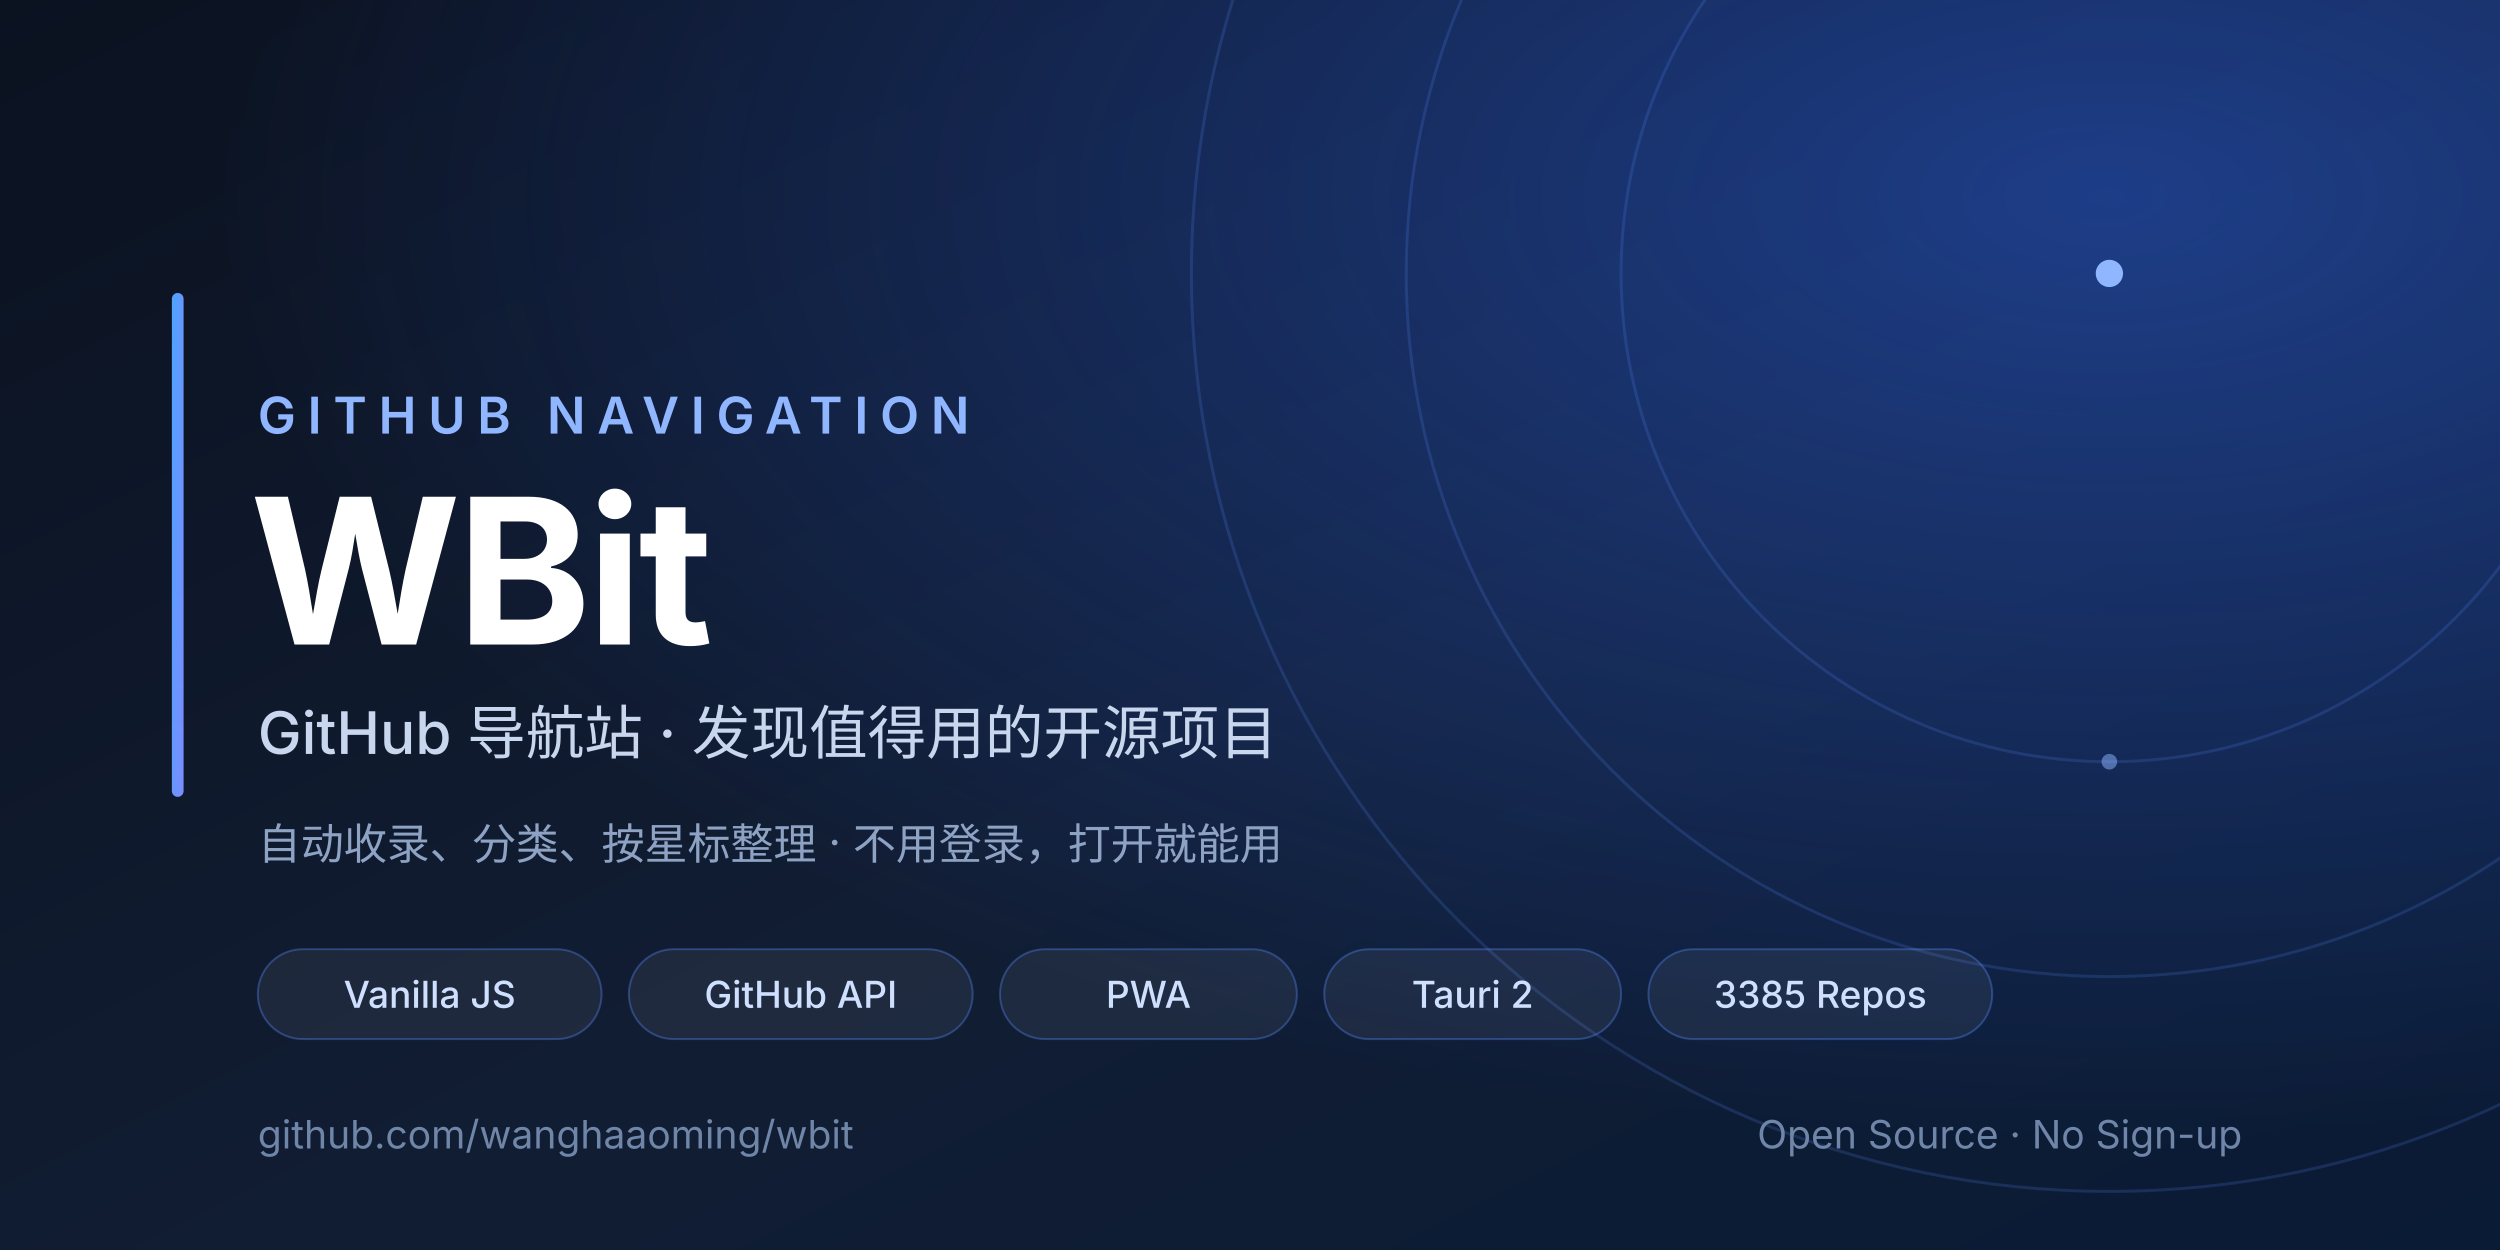
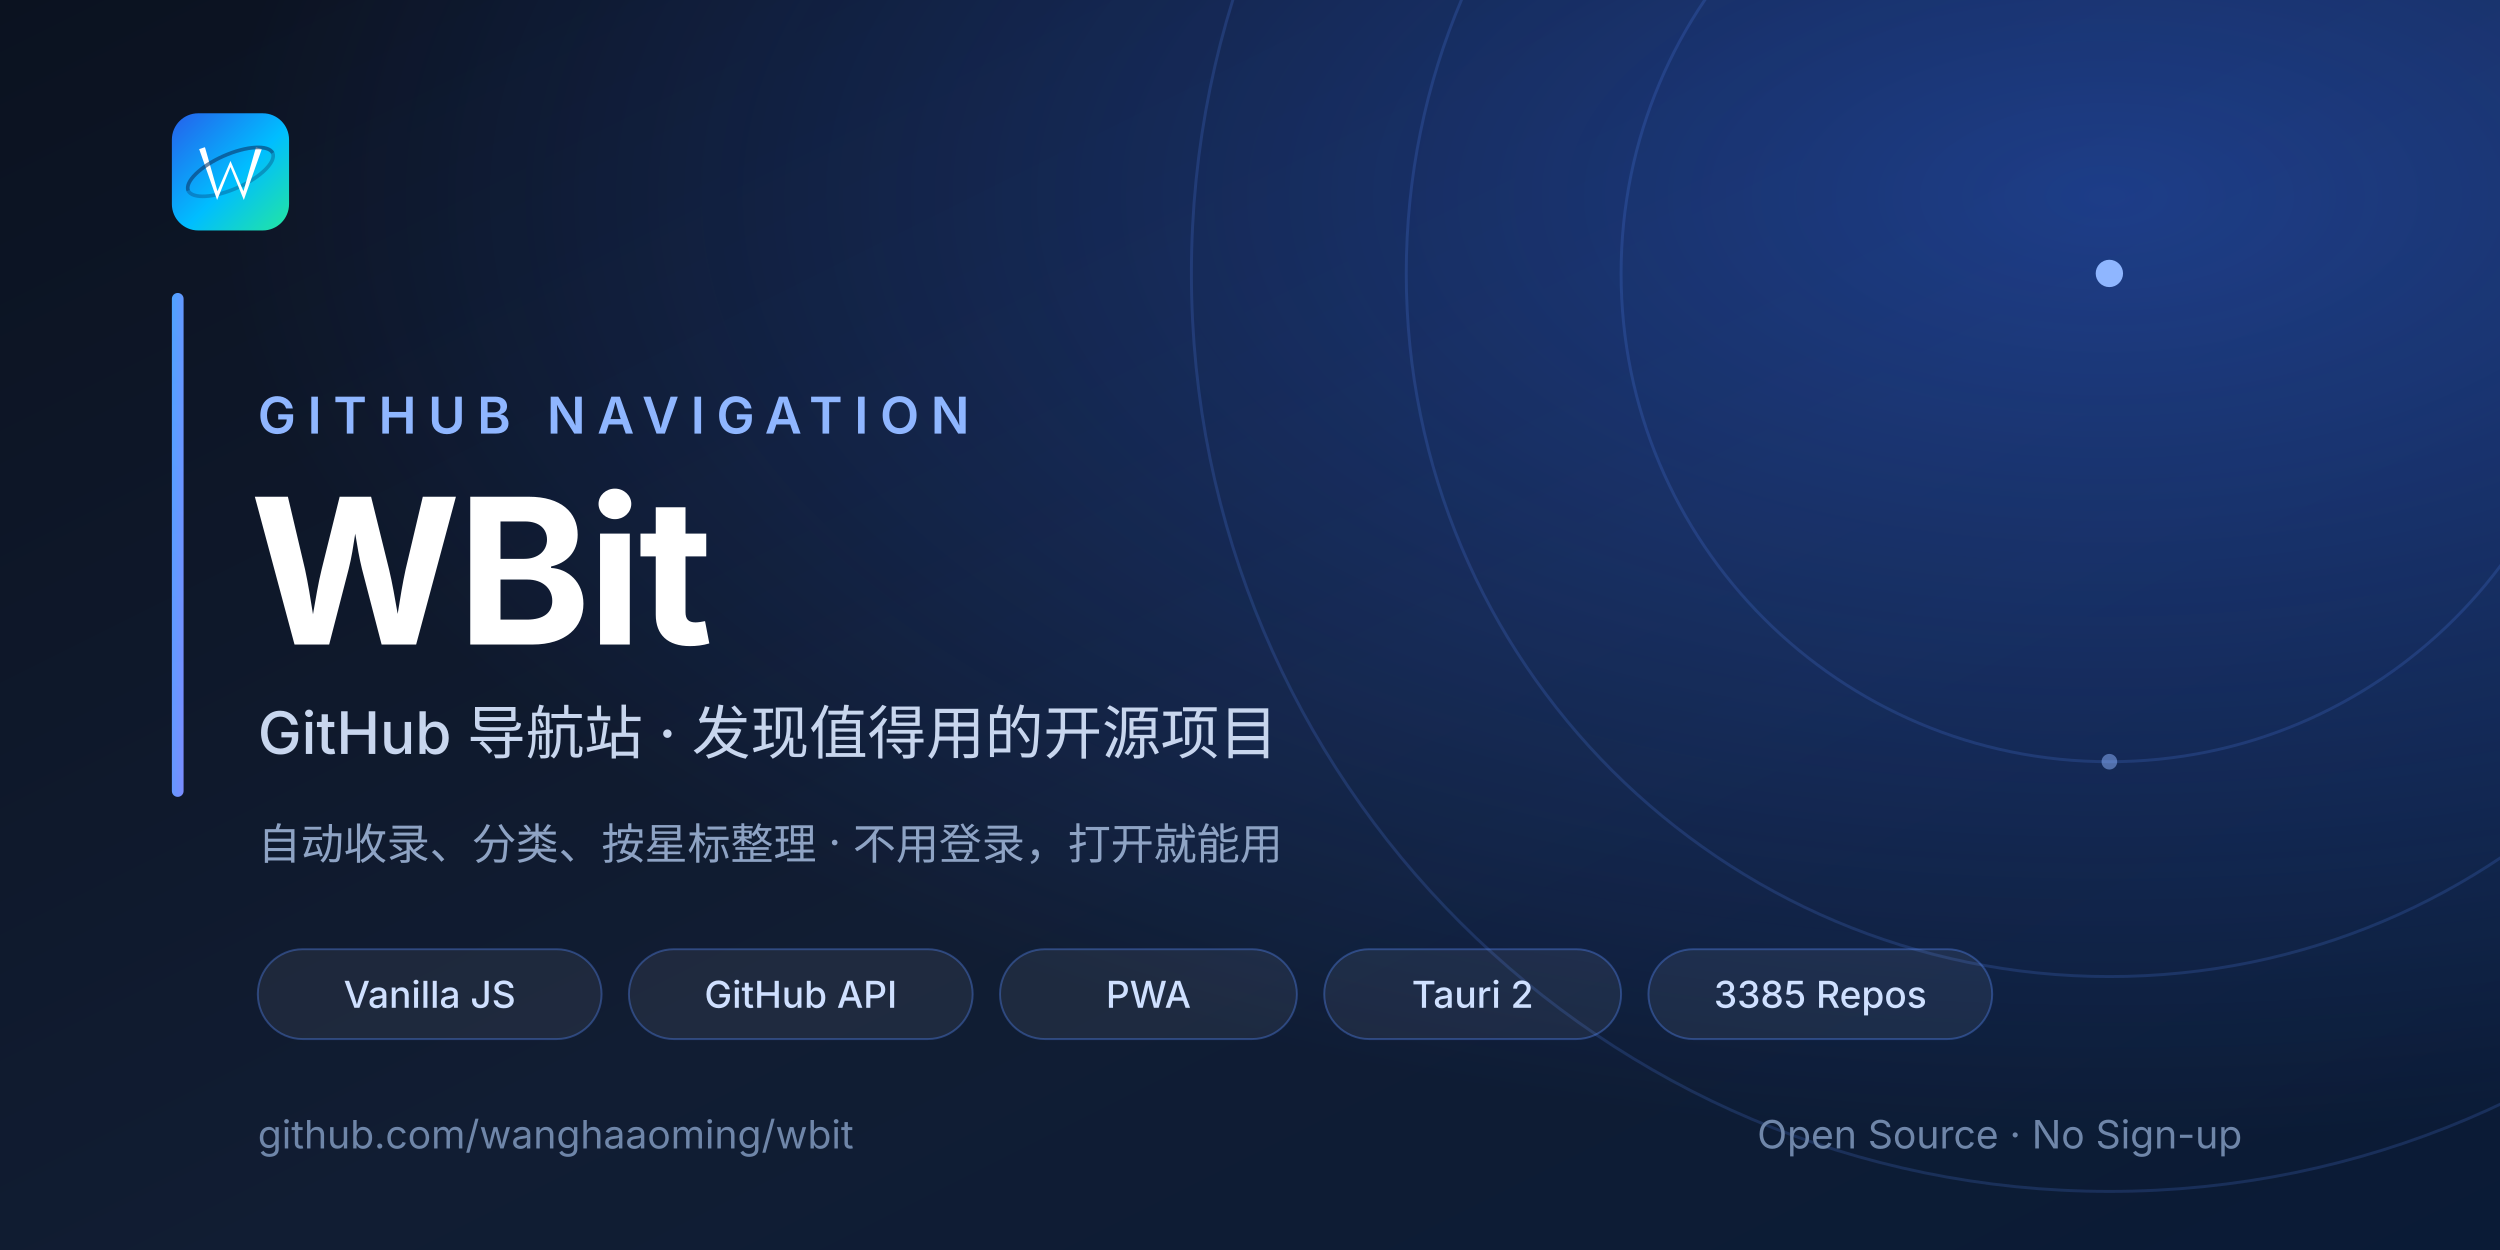
<svg xmlns="http://www.w3.org/2000/svg" width="1280" height="640" viewBox="0 0 1280 640" role="img" aria-labelledby="title desc">
  <defs>
    <linearGradient id="bg" x1="0" y1="0" x2="1" y2="1">
      <stop offset="0" stop-color="#0b1220" />
      <stop offset="0.55" stop-color="#111d33" />
      <stop offset="1" stop-color="#0a1b36" />
    </linearGradient>
    <linearGradient id="accent" x1="0" y1="0" x2="1" y2="1">
      <stop offset="0" stop-color="#4da3ff" />
      <stop offset="1" stop-color="#7c8cff" />
    </linearGradient>
    <radialGradient id="glow" cx="0.84" cy="0.16" r="0.75">
      <stop offset="0" stop-color="#2f6bff" stop-opacity="0.42" />
      <stop offset="1" stop-color="#2f6bff" stop-opacity="0" />
    </radialGradient>
+     <linearGradient id="markBg" x1="0" y1="0" x2="1" y2="1">
+       <stop offset="0" stop-color="#2660EB" />
+       <stop offset="0.55" stop-color="#00BEFF" />
+       <stop offset="1" stop-color="#23E6A0" />
+     </linearGradient>
+     <clipPath id="markClip">
+       <rect width="40" height="40" rx="9" />
+     </clipPath>
  </defs>
  <rect width="1280" height="640" fill="url(#bg)" />
  <rect width="1280" height="640" fill="url(#glow)" />
  <g fill="none" stroke="#5b8cff" stroke-opacity="0.18" stroke-width="1.5">
    <circle cx="1080" cy="140" r="250" />
    <circle cx="1080" cy="140" r="360" />
    <circle cx="1080" cy="140" r="470" />
  </g>
  <circle cx="1080" cy="140" r="7" fill="#8fb6ff" />
  <circle cx="1330" cy="140" r="5" fill="#8fb6ff" fill-opacity="0.65" />
  <circle cx="1080" cy="390" r="4" fill="#8fb6ff" fill-opacity="0.5" />
+   <g transform="translate(88 58) scale(1.5)">
+     <g clip-path="url(#markClip)">
+       <rect width="40" height="40" fill="url(#markBg)" />
+       <path d="M5.57 26.43A15.80 6.00 -24 0 0 34.43 13.57" fill="none" stroke="#0B3A6E" stroke-opacity="0.34" stroke-width="1.25" />
+       <path d="M 9.31 12.22 L 15.44 29.60 L 20.00 18.34 L 24.56 29.60 L 30.69 12.22 L 28.71 11.58 L 24.44 26.60 L 20.00 16.26 L 15.56 26.60 L 11.29 11.58 Z" fill="#fff" />
+       <path d="M5.57 26.43A15.80 6.00 -24 0 1 34.43 13.57" fill="none" stroke="#0B3A6E" stroke-opacity="0.62" stroke-width="1.25" />
+     </g>
+   </g>
  <rect x="88" y="150" width="6" height="258" rx="3" fill="url(#accent)" />
  <g font-family="-apple-system, BlinkMacSystemFont, 'Segoe UI', 'PingFang SC', 'Microsoft YaHei', sans-serif">
    <text x="132" y="222" fill="#8fb6ff" font-size="26" font-weight="600" letter-spacing="6">GITHUB NAVIGATION</text>
    <text x="128" y="330" fill="#ffffff" font-size="104" font-weight="700" letter-spacing="-2">WBit</text>
    <text x="132" y="386" fill="#c8d6ee" font-size="30" font-weight="500">GitHub 导航站 · 发现值得用的开源项目</text>
    <text x="132" y="440" fill="#8ea3c4" font-size="22">自动收录、分类、按星标整理 · 不用登录，打开就能用</text>
  </g>
  <g font-family="-apple-system, BlinkMacSystemFont, 'Segoe UI', 'PingFang SC', 'Microsoft YaHei', sans-serif" font-size="19" font-weight="500">
    <g fill="#ffffff" fill-opacity="0.06" stroke="#5b8cff" stroke-opacity="0.35">
      <rect x="132" y="486" width="176" height="46" rx="23" />
      <rect x="322" y="486" width="176" height="46" rx="23" />
      <rect x="512" y="486" width="152" height="46" rx="23" />
      <rect x="678" y="486" width="152" height="46" rx="23" />
      <rect x="844" y="486" width="176" height="46" rx="23" />
    </g>
    <g fill="#cfe0ff" text-anchor="middle">
      <text x="220" y="516">Vanilla JS</text>
      <text x="410" y="516">GitHub API</text>
      <text x="588" y="516">PWA</text>
      <text x="754" y="516">Tauri 2</text>
      <text x="932" y="516">3385 Repos</text>
    </g>
  </g>
  <g font-family="-apple-system, BlinkMacSystemFont, 'Segoe UI', sans-serif">
    <text x="132" y="588" fill="#6f86a9" font-size="20">github.com/wanghaaoming/wbit</text>
    <text x="1148" y="588" fill="#6f86a9" font-size="20" text-anchor="end">Open Source · No Sign-up</text>
  </g>
</svg>
